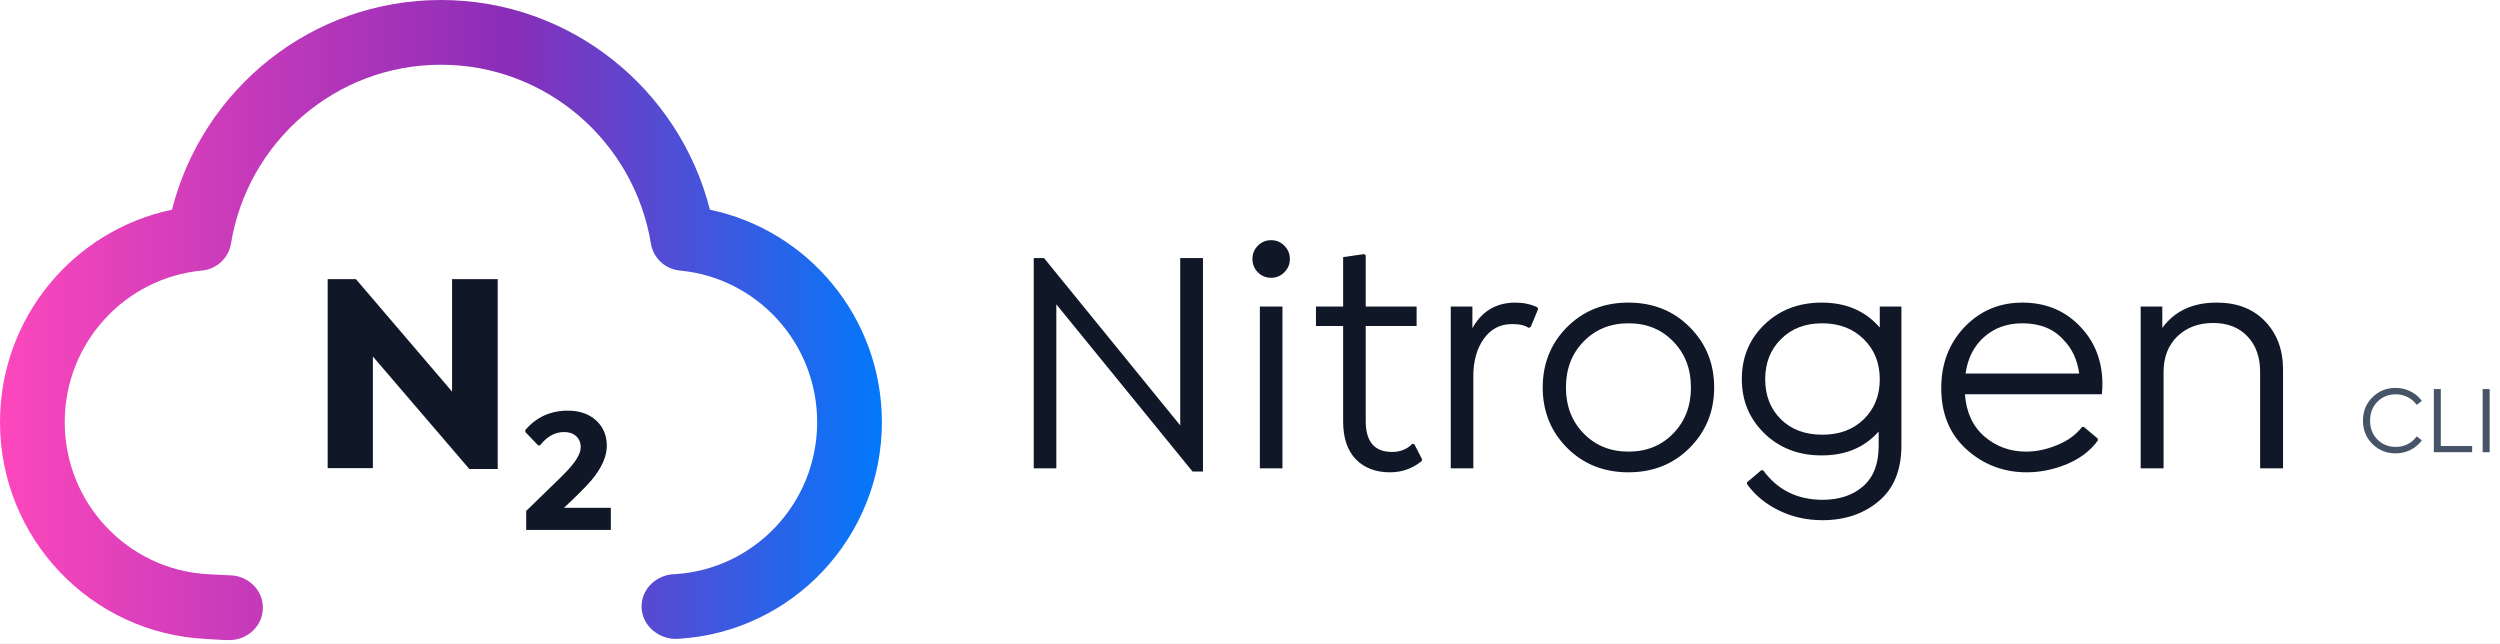
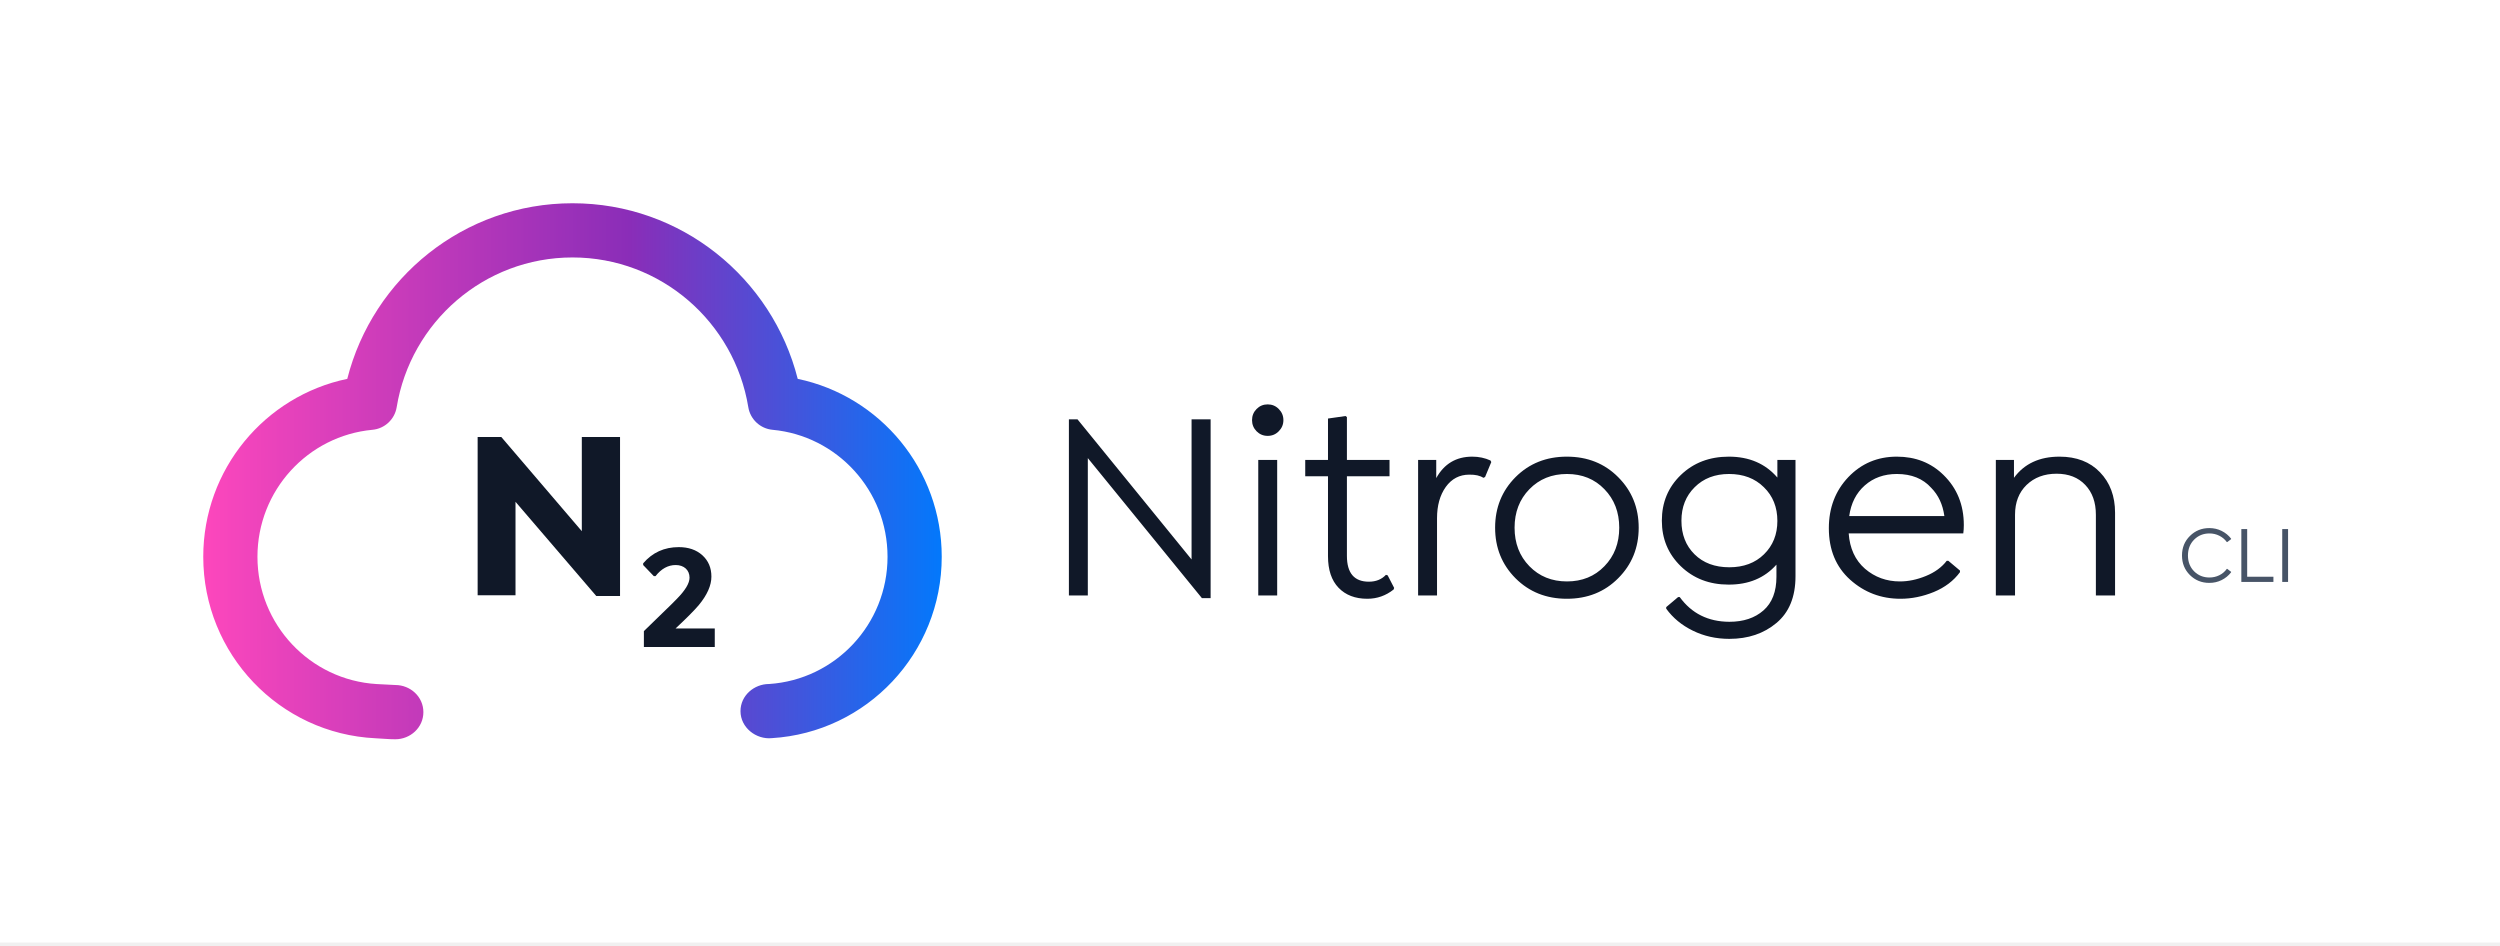
- <svg xmlns="http://www.w3.org/2000/svg" width="618" height="159" viewBox="0 0 618 159" fill="none">
-   <rect width="618" height="159" fill="#fff" />
-   <path d="M291.75 63.787H297.375V116.561H294.797L261.125 75.232V115.779H255.539V63.787H258.078L291.75 105.154V63.787ZM317.492 67.303C316.607 68.214 315.513 68.67 314.211 68.67C312.935 68.67 311.841 68.214 310.93 67.303C310.044 66.391 309.602 65.297 309.602 64.022C309.602 62.745 310.044 61.652 310.93 60.74C311.841 59.829 312.935 59.373 314.211 59.373C315.513 59.373 316.607 59.829 317.492 60.74C318.404 61.652 318.859 62.745 318.859 64.022C318.859 65.297 318.404 66.391 317.492 67.303ZM311.438 115.779V75.779H317.023V115.779H311.438ZM349.641 109.842L351.555 113.553L351.398 114.021C349.107 115.844 346.516 116.756 343.625 116.756C340.057 116.756 337.232 115.675 335.148 113.514C333.065 111.352 332.023 108.24 332.023 104.178V80.584H325.305V75.779H332.023V63.553L337.219 62.81L337.609 63.123V75.779H350.188V80.584H337.609V104.1C337.609 109.178 339.771 111.717 344.094 111.717C346.177 111.717 347.857 111.04 349.133 109.686L349.641 109.842ZM379.992 75.936L380.227 76.404L378.391 80.818L377.883 81.053C376.919 80.402 375.539 80.089 373.742 80.115C370.852 80.115 368.534 81.326 366.789 83.748C365.07 86.17 364.211 89.243 364.211 92.967V115.779H358.625V75.779H363.977V81.131C366.32 76.912 369.862 74.803 374.602 74.803C376.555 74.803 378.352 75.18 379.992 75.936ZM417.688 110.701C413.677 114.738 408.625 116.756 402.531 116.756C396.464 116.756 391.411 114.738 387.375 110.701C383.365 106.665 381.359 101.691 381.359 95.779C381.359 89.868 383.365 84.894 387.375 80.857C391.411 76.821 396.464 74.803 402.531 74.803C408.625 74.803 413.677 76.821 417.688 80.857C421.724 84.894 423.742 89.868 423.742 95.779C423.742 101.691 421.724 106.665 417.688 110.701ZM391.477 107.146C394.393 110.141 398.091 111.639 402.57 111.639C407.049 111.639 410.734 110.141 413.625 107.146C416.542 104.152 418 100.363 418 95.779C418 91.196 416.542 87.407 413.625 84.412C410.734 81.417 407.049 79.92 402.57 79.92C398.091 79.92 394.393 81.417 391.477 84.412C388.56 87.407 387.102 91.196 387.102 95.779C387.102 100.363 388.56 104.152 391.477 107.146ZM464.68 75.779H470.031V110.115C470.031 116.183 468.156 120.779 464.406 123.904C460.682 127.029 456.047 128.592 450.5 128.592C446.594 128.592 443 127.785 439.719 126.17C436.464 124.581 433.846 122.42 431.867 119.686V119.217L435.383 116.248H435.852C439.367 121.092 444.25 123.527 450.5 123.553C454.667 123.553 458.026 122.433 460.578 120.193C463.13 117.954 464.406 114.646 464.406 110.271V106.678C460.891 110.636 456.177 112.602 450.266 112.576C444.615 112.576 439.914 110.766 436.164 107.146C432.44 103.527 430.578 99.047 430.578 93.709C430.578 88.318 432.44 83.826 436.164 80.232C439.914 76.613 444.641 74.803 450.344 74.803C456.359 74.803 461.138 76.86 464.68 80.975V75.779ZM450.5 107.459C454.719 107.459 458.13 106.183 460.734 103.631C463.365 101.053 464.68 97.772 464.68 93.787C464.68 89.725 463.352 86.404 460.695 83.826C458.065 81.222 454.641 79.92 450.422 79.92C446.255 79.92 442.87 81.222 440.266 83.826C437.661 86.404 436.359 89.699 436.359 93.709C436.359 97.772 437.648 101.079 440.227 103.631C442.805 106.183 446.229 107.459 450.5 107.459ZM519.562 97.459H485.734C486.047 101.886 487.648 105.363 490.539 107.889C493.456 110.389 496.893 111.639 500.852 111.639C503.352 111.639 505.904 111.105 508.508 110.037C511.138 108.969 513.195 107.472 514.68 105.545H515.148L518.586 108.436V108.904C516.711 111.456 514.133 113.41 510.852 114.764C507.596 116.092 504.315 116.756 501.008 116.756C495.305 116.756 490.357 114.881 486.164 111.131C481.971 107.355 479.875 102.29 479.875 95.936C479.875 89.92 481.789 84.894 485.617 80.857C489.471 76.821 494.25 74.803 499.953 74.803C505.448 74.803 510.031 76.6 513.703 80.193C517.714 84.1 519.719 89.034 519.719 94.998C519.719 95.883 519.667 96.704 519.562 97.459ZM499.953 79.92C496.177 79.92 493.013 81.053 490.461 83.318C487.935 85.558 486.411 88.566 485.891 92.342H513.977C513.508 88.93 512.219 86.157 510.109 84.022C507.661 81.287 504.276 79.92 499.953 79.92ZM547.961 74.803C552.987 74.803 556.971 76.339 559.914 79.412C562.883 82.485 564.367 86.469 564.367 91.365V115.779H558.703V91.951C558.703 88.279 557.661 85.35 555.578 83.162C553.495 80.949 550.669 79.842 547.102 79.842C543.482 79.842 540.526 80.949 538.234 83.162C535.969 85.376 534.836 88.305 534.836 91.951V115.779H529.172V75.779H534.523V81.053C537.57 76.886 542.049 74.803 547.961 74.803Z" fill="#101828" />
-   <path d="M592.188 112.072C589.93 112.072 588.02 111.299 586.457 109.752C584.902 108.205 584.125 106.279 584.125 103.975C584.125 101.67 584.906 99.748 586.469 98.209C588.031 96.662 589.938 95.889 592.188 95.889C593.5 95.889 594.711 96.166 595.82 96.721C596.938 97.275 597.871 98.037 598.621 99.006V99.158L597.496 100.014H597.355C596.777 99.217 596.039 98.596 595.141 98.15C594.25 97.697 593.281 97.471 592.234 97.471C590.43 97.471 588.918 98.084 587.699 99.311C586.488 100.537 585.883 102.096 585.883 103.986C585.883 105.869 586.488 107.424 587.699 108.65C588.918 109.869 590.43 110.479 592.234 110.479C593.273 110.479 594.242 110.256 595.141 109.811C596.039 109.365 596.777 108.74 597.355 107.936H597.496L598.621 108.803V108.943C597.871 109.92 596.938 110.686 595.82 111.24C594.711 111.795 593.5 112.072 592.188 112.072ZM611.113 110.244V111.779H601.645V96.182H603.367V110.244H611.113ZM613.715 96.182H615.438V111.779H613.715V96.182Z" fill="#475467" />
-   <path d="M50.856 157.938C22.511 156.578 0 133.08 0 104.357C0 78.514 18.215 56.912 42.513 51.84C50.058 22.062 76.937 0 109 0C141.063 0 167.942 22.062 175.487 51.84C199.785 56.912 218 78.514 218 104.357C218 132.84 195.865 156.184 167.855 157.899C163.188 158.364 158.593 154.774 158.593 149.934C158.593 145.277 162.661 141.918 167 141.918L167.042 141.918C186.534 140.632 202 124.334 202 104.357C202 84.729 187.062 68.644 168.054 66.876C164.428 66.539 161.488 63.796 160.9 60.203C156.791 35.105 135.089 16 109 16C82.911 16 61.209 35.105 57.1 60.203C56.512 63.796 53.572 66.539 49.946 66.876C30.938 68.644 16 84.729 16 104.357C16 124.409 31.583 140.755 51.18 141.932L56.697 142.215C61.119 142.215 64.983 145.65 64.983 150.224C64.983 154.797 61.119 158.232 56.697 158.232C54.709 158.232 53.441 158.062 50.856 157.938Z" fill="url(#paint0_linear_3472_53537)" />
-   <path d="M111.751 96.804L87.982 69H81V115.726H92.179V88.133L116.018 115.937H123.035V69H111.751V96.804Z" fill="#101828" />
-   <path d="M139.426 125.523C142.537 122.617 144.822 120.342 146.239 118.678C148.757 115.645 150.006 112.822 150.006 110.21C150.006 107.619 149.117 105.534 147.34 103.912C145.562 102.311 143.235 101.511 140.378 101.511C136.083 101.511 132.592 103.112 129.862 106.292V106.798L133.015 110.084H133.502C135.216 107.893 137.205 106.798 139.469 106.798C141.902 106.798 143.552 108.272 143.552 110.526C143.552 112.148 142.325 114.212 139.871 116.719C139.045 117.582 137.543 119.078 135.343 121.184C133.121 123.312 131.365 125.018 130.074 126.303V131H151V125.523H139.426Z" fill="#101828" />
+ <svg xmlns="http://www.w3.org/2000/svg" width="738" height="279" viewBox="0 0 738 279" fill="none">
+   <rect width="738" height="278.232" fill="white" />
+   <path d="M351.75 123.787H357.375V176.561H354.797L321.125 135.232V175.779H315.539V123.787H318.078L351.75 165.154V123.787ZM377.492 127.303C376.607 128.214 375.513 128.67 374.211 128.67C372.935 128.67 371.841 128.214 370.93 127.303C370.044 126.391 369.602 125.298 369.602 124.021C369.602 122.745 370.044 121.652 370.93 120.74C371.841 119.829 372.935 119.373 374.211 119.373C375.513 119.373 376.607 119.829 377.492 120.74C378.404 121.652 378.859 122.745 378.859 124.021C378.859 125.298 378.404 126.391 377.492 127.303ZM371.438 175.779V135.779H377.023V175.779H371.438ZM409.641 169.842L411.555 173.553L411.398 174.021C409.107 175.844 406.516 176.756 403.625 176.756C400.057 176.756 397.232 175.675 395.148 173.514C393.065 171.352 392.023 168.24 392.023 164.178V140.584H385.305V135.779H392.023V123.553L397.219 122.811L397.609 123.123V135.779H410.188V140.584H397.609V164.1C397.609 169.178 399.771 171.717 404.094 171.717C406.177 171.717 407.857 171.04 409.133 169.686L409.641 169.842ZM439.992 135.936L440.227 136.404L438.391 140.818L437.883 141.053C436.919 140.402 435.539 140.089 433.742 140.115C430.852 140.115 428.534 141.326 426.789 143.748C425.07 146.17 424.211 149.243 424.211 152.967V175.779H418.625V135.779H423.977V141.131C426.32 136.912 429.862 134.803 434.602 134.803C436.555 134.803 438.352 135.18 439.992 135.936ZM477.688 170.701C473.677 174.738 468.625 176.756 462.531 176.756C456.464 176.756 451.411 174.738 447.375 170.701C443.365 166.665 441.359 161.691 441.359 155.779C441.359 149.868 443.365 144.894 447.375 140.857C451.411 136.821 456.464 134.803 462.531 134.803C468.625 134.803 473.677 136.821 477.688 140.857C481.724 144.894 483.742 149.868 483.742 155.779C483.742 161.691 481.724 166.665 477.688 170.701ZM451.477 167.146C454.393 170.141 458.091 171.639 462.57 171.639C467.049 171.639 470.734 170.141 473.625 167.146C476.542 164.152 478 160.363 478 155.779C478 151.196 476.542 147.407 473.625 144.412C470.734 141.417 467.049 139.92 462.57 139.92C458.091 139.92 454.393 141.417 451.477 144.412C448.56 147.407 447.102 151.196 447.102 155.779C447.102 160.363 448.56 164.152 451.477 167.146ZM524.68 135.779H530.031V170.115C530.031 176.183 528.156 180.779 524.406 183.904C520.682 187.029 516.047 188.592 510.5 188.592C506.594 188.592 503 187.785 499.719 186.17C496.464 184.581 493.846 182.42 491.867 179.686V179.217L495.383 176.248H495.852C499.367 181.092 504.25 183.527 510.5 183.553C514.667 183.553 518.026 182.433 520.578 180.193C523.13 177.954 524.406 174.646 524.406 170.271V166.678C520.891 170.636 516.177 172.602 510.266 172.576C504.615 172.576 499.914 170.766 496.164 167.146C492.44 163.527 490.578 159.048 490.578 153.709C490.578 148.318 492.44 143.826 496.164 140.232C499.914 136.613 504.641 134.803 510.344 134.803C516.359 134.803 521.138 136.86 524.68 140.975V135.779ZM510.5 167.459C514.719 167.459 518.13 166.183 520.734 163.631C523.365 161.053 524.68 157.771 524.68 153.787C524.68 149.725 523.352 146.404 520.695 143.826C518.065 141.222 514.641 139.92 510.422 139.92C506.255 139.92 502.87 141.222 500.266 143.826C497.661 146.404 496.359 149.699 496.359 153.709C496.359 157.771 497.648 161.079 500.227 163.631C502.805 166.183 506.229 167.459 510.5 167.459ZM579.562 157.459H545.734C546.047 161.886 547.648 165.363 550.539 167.889C553.456 170.389 556.893 171.639 560.852 171.639C563.352 171.639 565.904 171.105 568.508 170.037C571.138 168.969 573.195 167.472 574.68 165.545H575.148L578.586 168.436V168.904C576.711 171.456 574.133 173.41 570.852 174.764C567.596 176.092 564.315 176.756 561.008 176.756C555.305 176.756 550.357 174.881 546.164 171.131C541.971 167.355 539.875 162.29 539.875 155.936C539.875 149.92 541.789 144.894 545.617 140.857C549.471 136.821 554.25 134.803 559.953 134.803C565.448 134.803 570.031 136.6 573.703 140.193C577.714 144.1 579.719 149.035 579.719 154.998C579.719 155.883 579.667 156.704 579.562 157.459ZM559.953 139.92C556.177 139.92 553.013 141.053 550.461 143.318C547.935 145.558 546.411 148.566 545.891 152.342H573.977C573.508 148.93 572.219 146.157 570.109 144.021C567.661 141.287 564.276 139.92 559.953 139.92ZM607.961 134.803C612.987 134.803 616.971 136.339 619.914 139.412C622.883 142.485 624.367 146.469 624.367 151.365V175.779H618.703V151.951C618.703 148.279 617.661 145.35 615.578 143.162C613.495 140.949 610.669 139.842 607.102 139.842C603.482 139.842 600.526 140.949 598.234 143.162C595.969 145.376 594.836 148.305 594.836 151.951V175.779H589.172V135.779H594.523V141.053C597.57 136.886 602.049 134.803 607.961 134.803Z" fill="#101828" />
+   <path d="M652.188 172.072C649.93 172.072 648.02 171.299 646.457 169.752C644.902 168.205 644.125 166.279 644.125 163.975C644.125 161.67 644.906 159.748 646.469 158.209C648.031 156.662 649.938 155.889 652.188 155.889C653.5 155.889 654.711 156.166 655.82 156.721C656.938 157.275 657.871 158.037 658.621 159.006V159.158L657.496 160.014H657.355C656.777 159.217 656.039 158.596 655.141 158.15C654.25 157.697 653.281 157.471 652.234 157.471C650.43 157.471 648.918 158.084 647.699 159.311C646.488 160.537 645.883 162.096 645.883 163.986C645.883 165.869 646.488 167.424 647.699 168.65C648.918 169.869 650.43 170.479 652.234 170.479C653.273 170.479 654.242 170.256 655.141 169.811C656.039 169.365 656.777 168.74 657.355 167.936H657.496L658.621 168.803V168.943C657.871 169.92 656.938 170.686 655.82 171.24C654.711 171.795 653.5 172.072 652.188 172.072ZM671.113 170.244V171.779H661.645V156.182H663.367V170.244H671.113ZM673.715 156.182H675.438V171.779H673.715V156.182Z" fill="#475467" />
+   <path d="M110.856 217.938C82.51 216.578 60 193.08 60 164.357C60 138.514 78.215 116.912 102.513 111.84C110.058 82.062 136.937 60 169 60C201.063 60 227.942 82.062 235.487 111.84C259.785 116.912 278 138.514 278 164.357C278 192.84 255.865 216.184 227.855 217.899C223.188 218.364 218.593 214.774 218.593 209.934C218.593 205.277 222.661 201.918 227 201.918L227.042 201.918C246.534 200.632 262 184.334 262 164.357C262 144.729 247.062 128.644 228.054 126.876C224.428 126.539 221.488 123.796 220.9 120.203C216.791 95.105 195.089 76 169 76C142.911 76 121.209 95.105 117.1 120.203C116.512 123.796 113.572 126.539 109.946 126.876C90.938 128.644 76 144.729 76 164.357C76 184.409 91.583 200.755 111.18 201.932L116.697 202.215C121.119 202.215 124.983 205.65 124.983 210.224C124.983 214.797 121.119 218.232 116.697 218.232C114.709 218.232 113.441 218.062 110.856 217.938Z" fill="url(#paint0_linear_3475_54365)" />
+   <path d="M171.751 156.804L147.982 129H141V175.726H152.179V148.133L176.018 175.937H183.035V129H171.751V156.804Z" fill="#101828" />
+   <path d="M199.426 185.523C202.537 182.617 204.822 180.342 206.239 178.678C208.757 175.645 210.006 172.822 210.006 170.21C210.006 167.619 209.117 165.534 207.34 163.912C205.562 162.311 203.235 161.511 200.378 161.511C196.083 161.511 192.592 163.112 189.862 166.292V166.798L193.015 170.084H193.502C195.216 167.893 197.205 166.798 199.469 166.798C201.902 166.798 203.552 168.272 203.552 170.526C203.552 172.148 202.325 174.212 199.871 176.719C199.045 177.582 197.543 179.078 195.343 181.184C193.121 183.312 191.365 185.018 190.074 186.303V191H211V185.523H199.426Z" fill="#101828" />
  <defs>
-     <linearGradient id="paint0_linear_3472_53537" x1="219.944" y1="79.116" x2="-7.60239e-06" y2="79.116" gradientUnits="userSpaceOnUse">
+     <linearGradient id="paint0_linear_3475_54365" x1="279.944" y1="139.116" x2="60" y2="139.116" gradientUnits="userSpaceOnUse">
      <stop stop-color="#007AFD" />
      <stop offset="0.427" stop-color="#8A2DB8" />
      <stop offset="1" stop-color="#FD47BC" />
    </linearGradient>
  </defs>
</svg>
